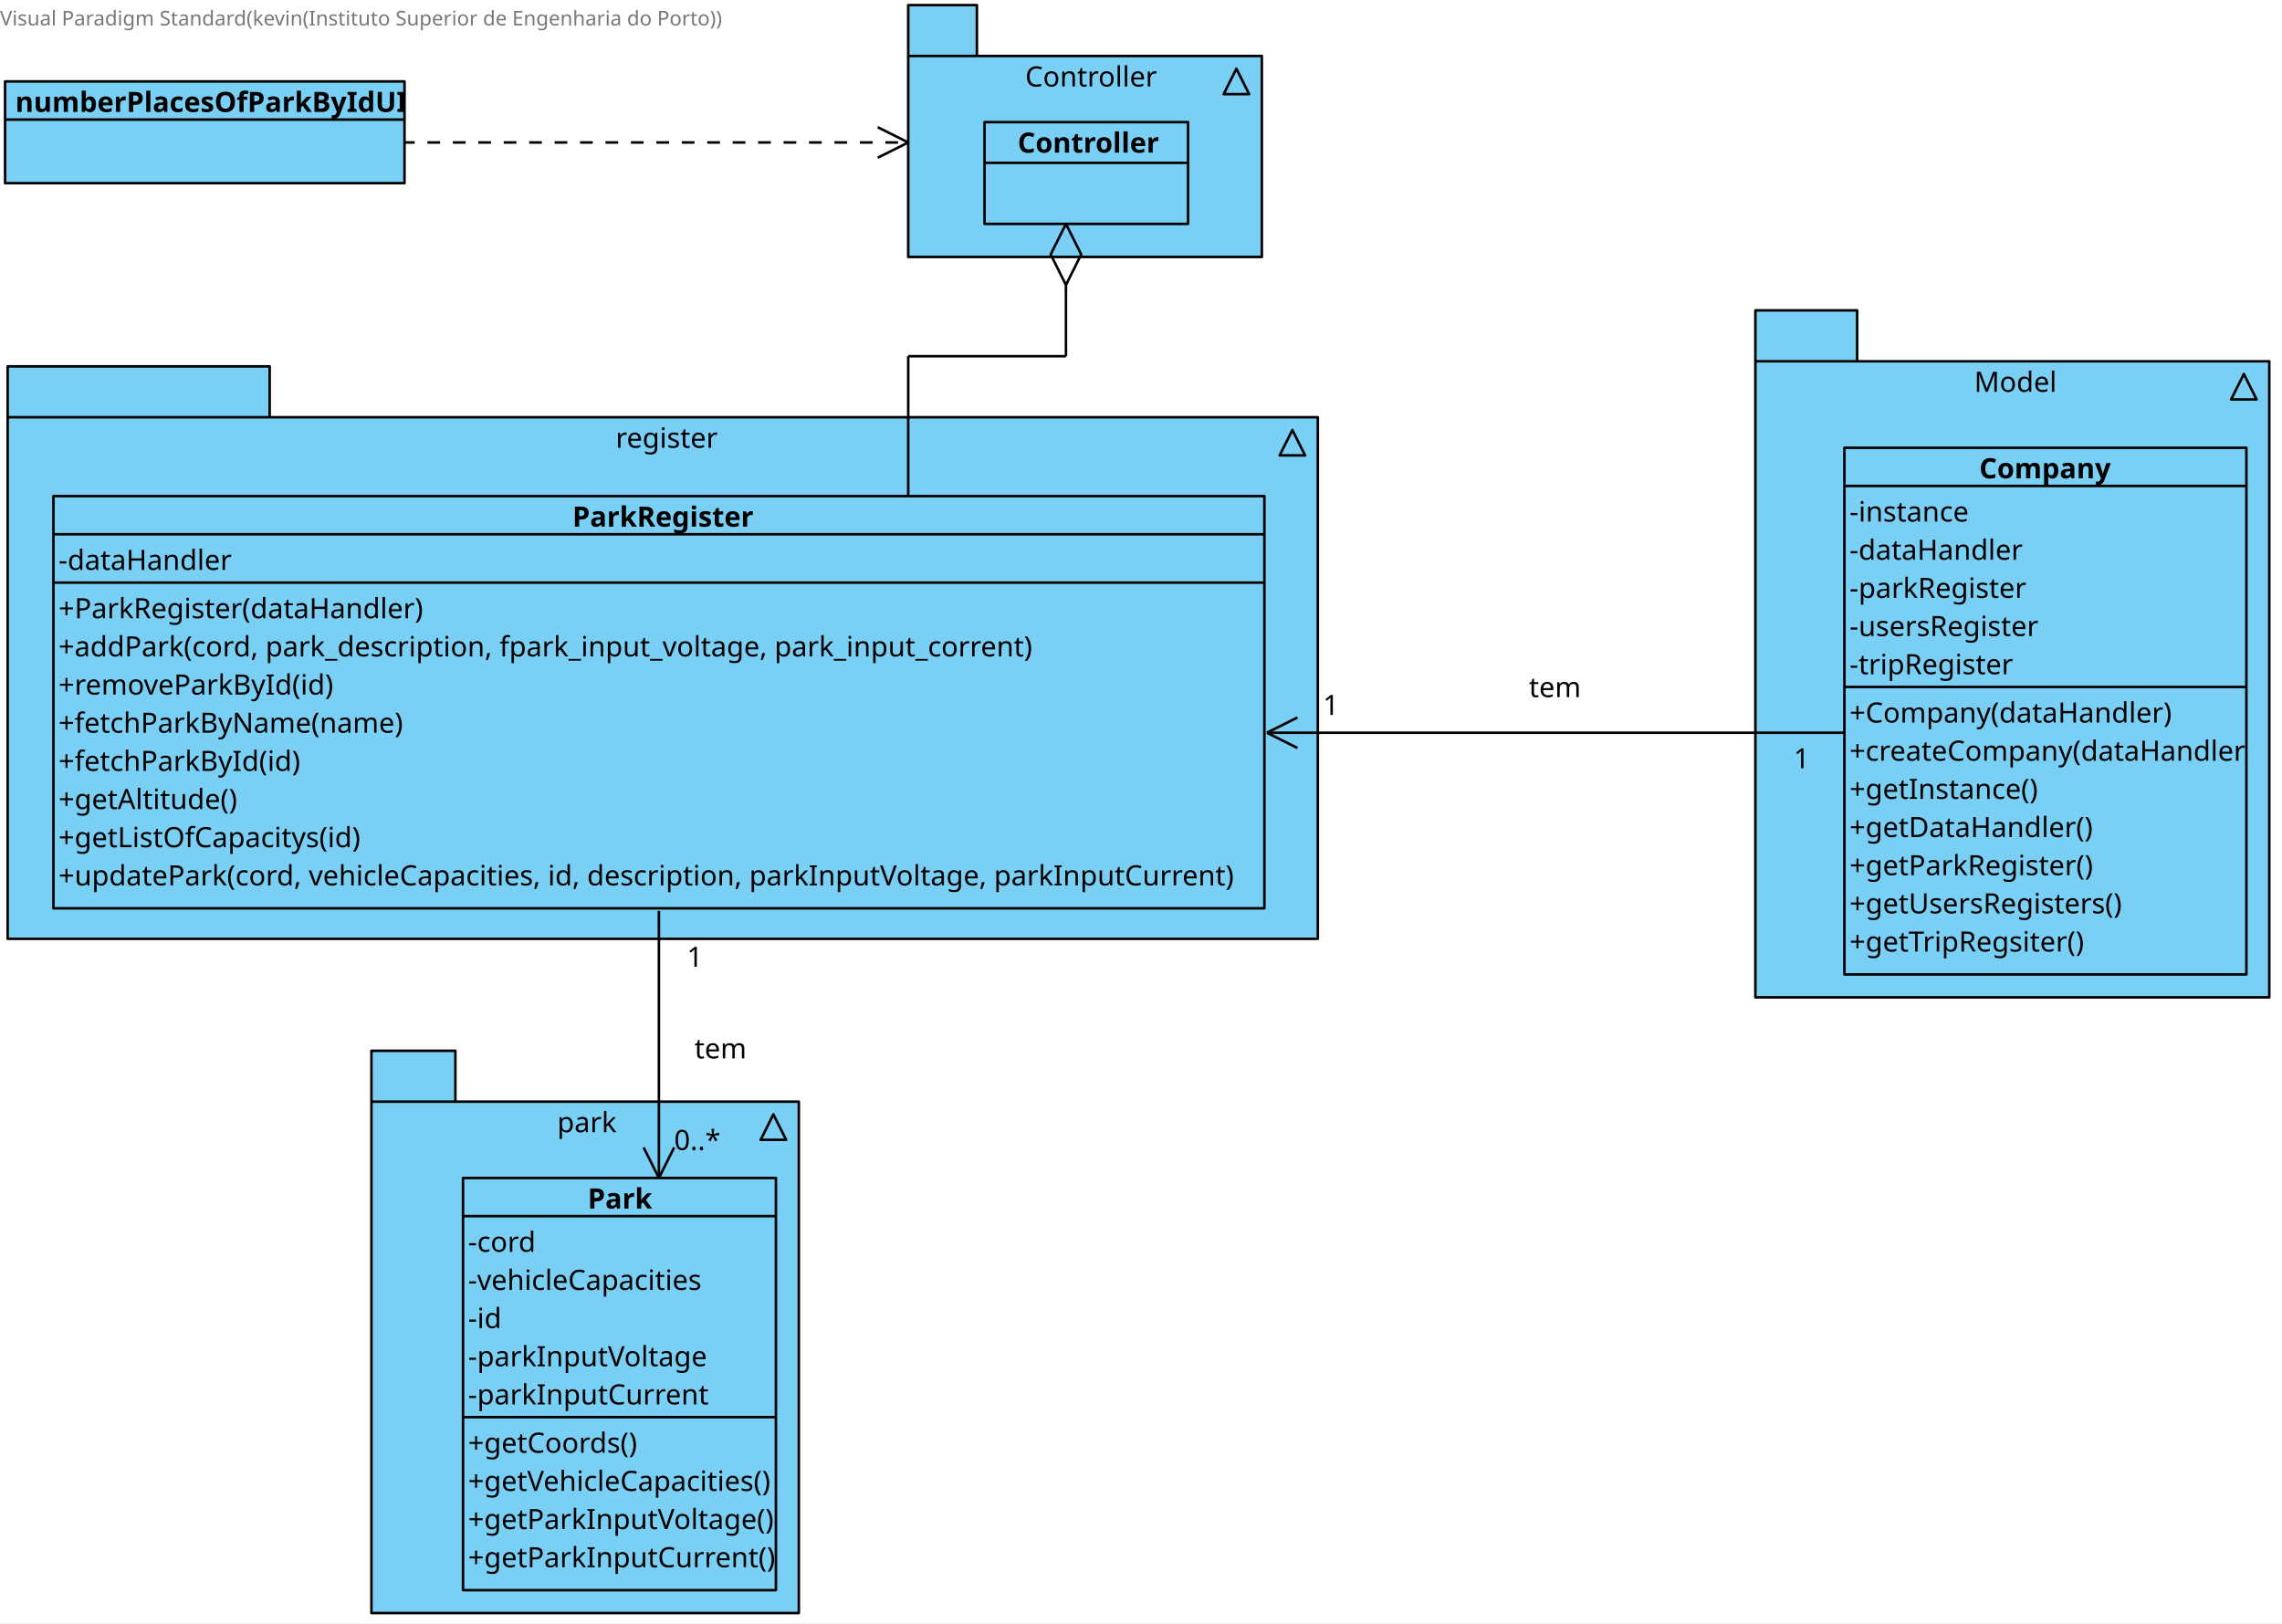
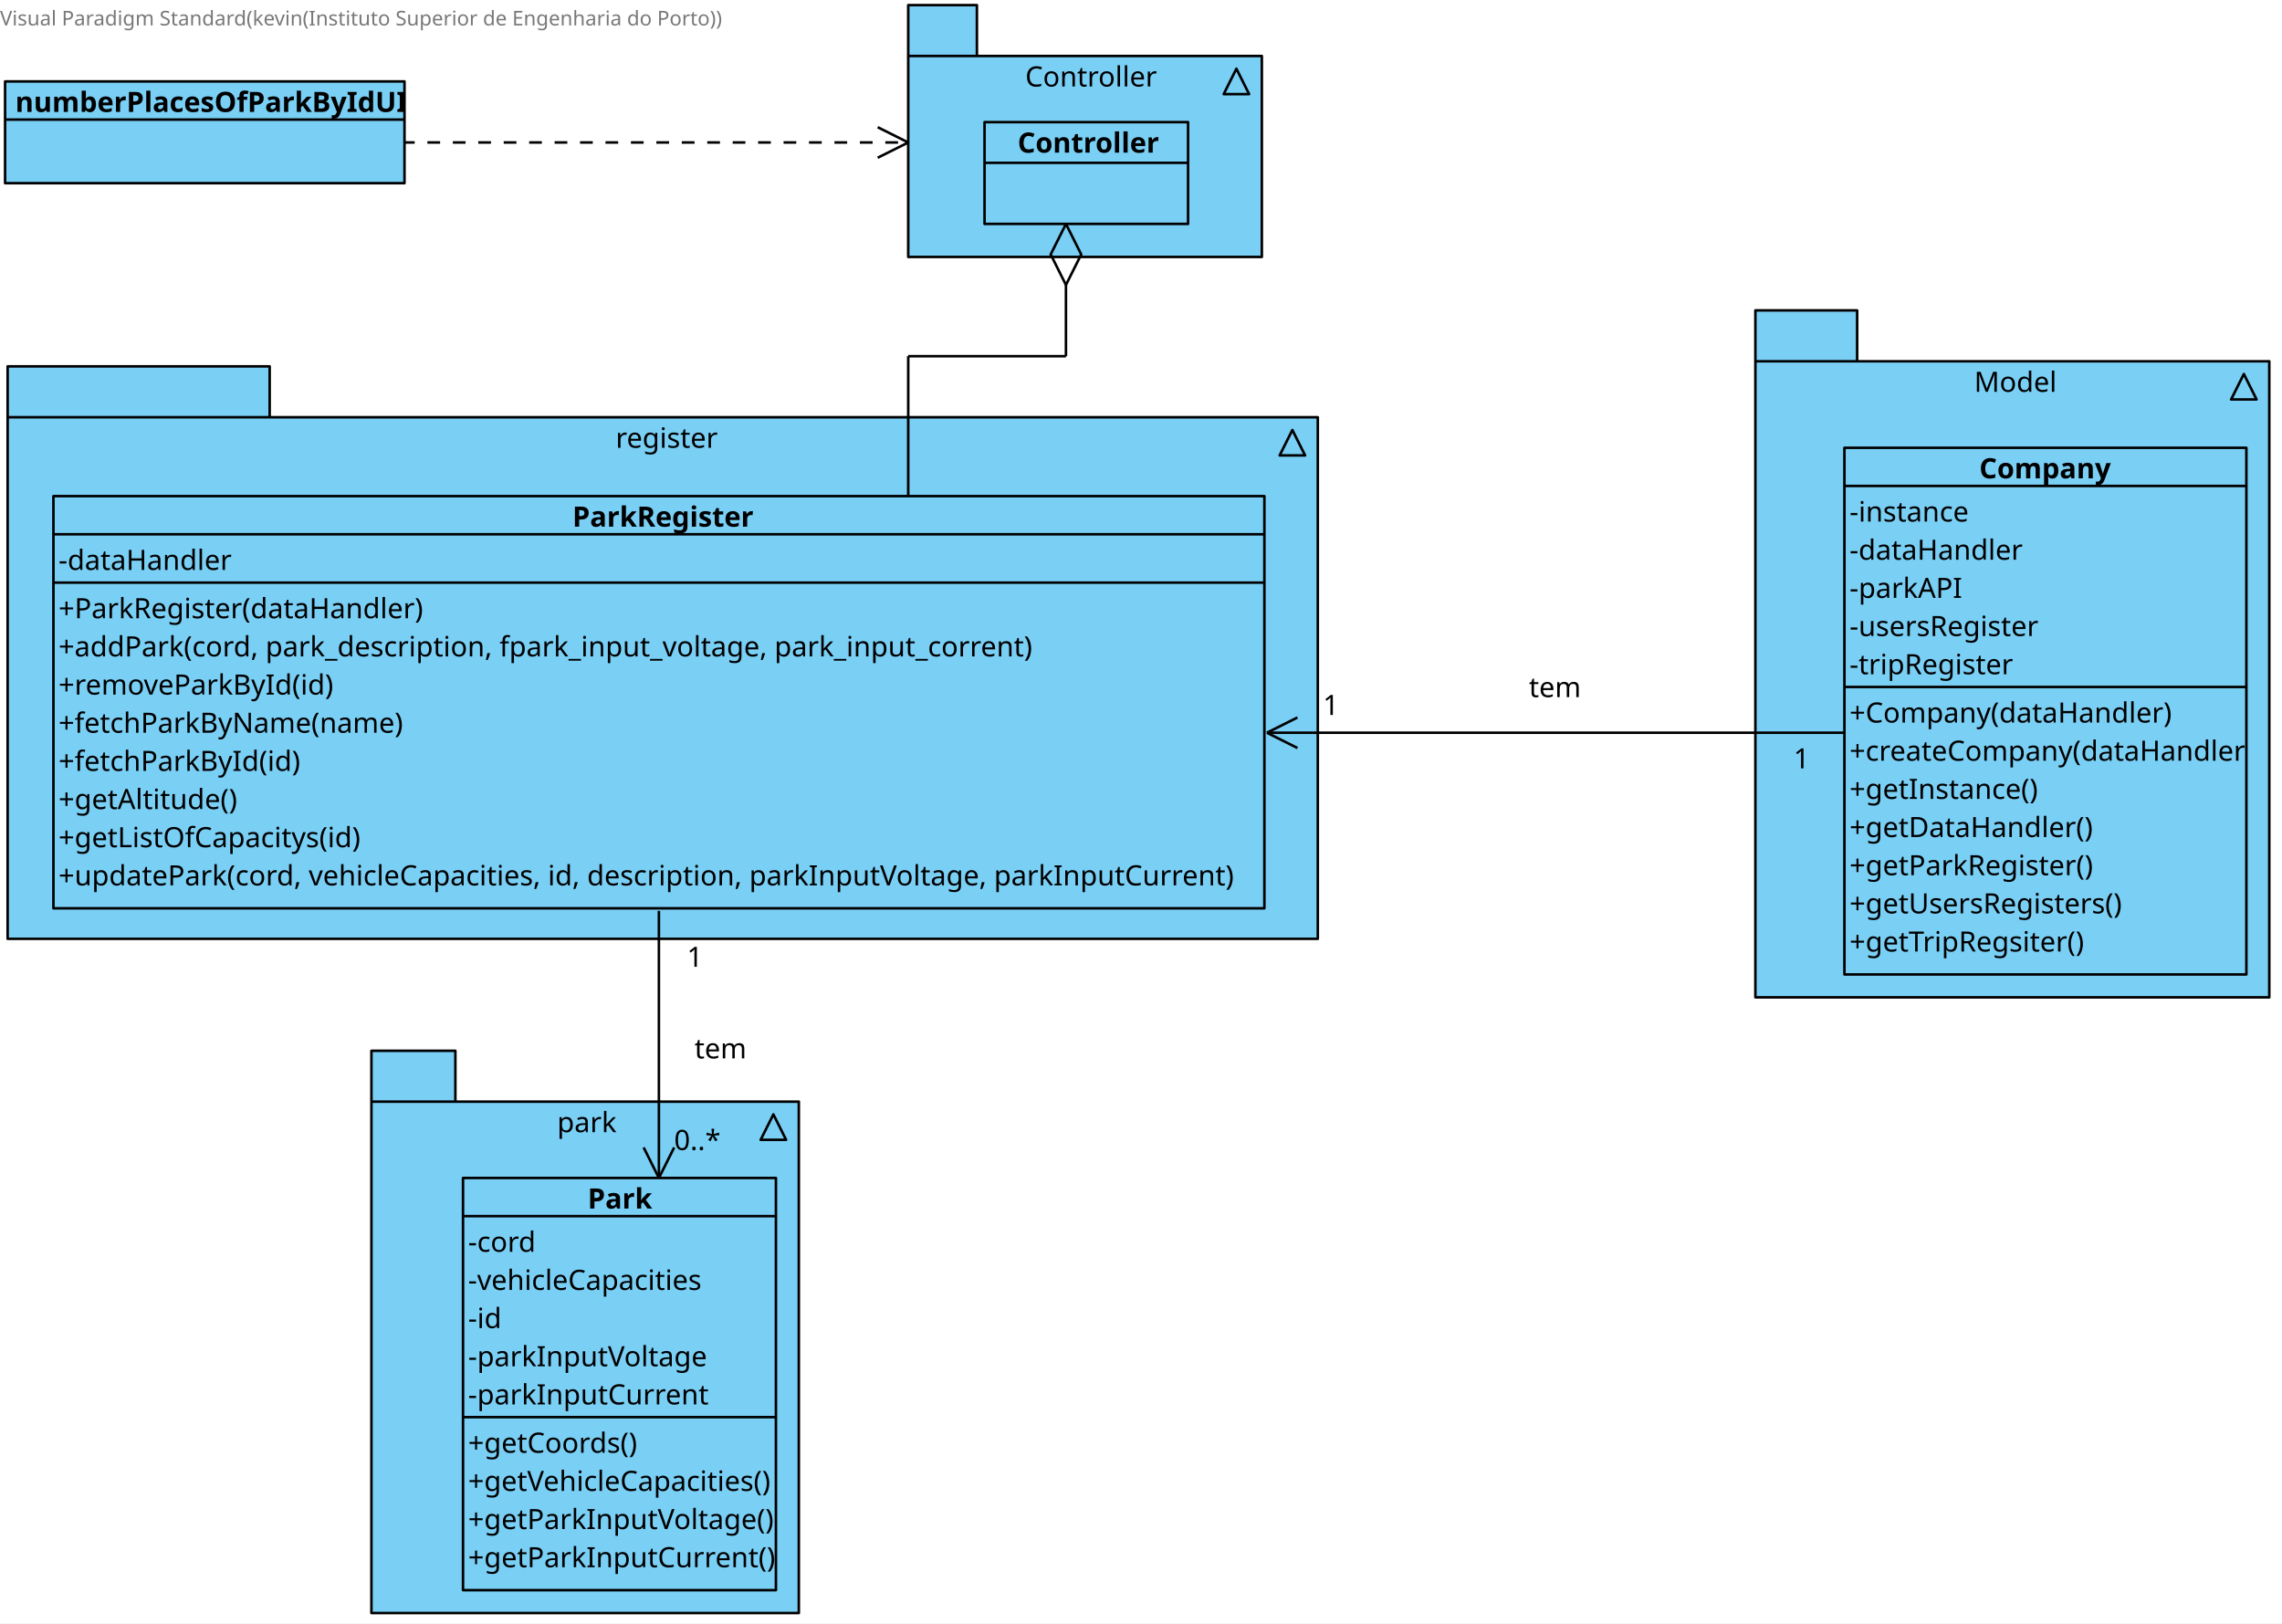
<svg xmlns="http://www.w3.org/2000/svg" fill-opacity="0" color-rendering="auto" color-interpolation="auto" text-rendering="auto" stroke="rgb(0,0,0)" stroke-linecap="square" width="897" stroke-miterlimit="10" shape-rendering="auto" stroke-opacity="0" fill="rgb(0,0,0)" stroke-dasharray="none" font-weight="normal" stroke-width="1" height="638" font-family="'Dialog'" font-style="normal" stroke-linejoin="miter" font-size="12px" stroke-dashoffset="0" image-rendering="auto">
  <defs id="genericDefs" />
  <g>
    <defs id="defs1">
      <clipPath clipPathUnits="userSpaceOnUse" id="clipPath1">
        <path d="M-7 -7 L527 -7 L527 237 L-7 237 L-7 -7 Z" />
      </clipPath>
      <clipPath clipPathUnits="userSpaceOnUse" id="clipPath2">
        <path d="M0 0 L0 206 L516 206 L516 0 Z" />
      </clipPath>
      <clipPath clipPathUnits="userSpaceOnUse" id="clipPath3">
        <path d="M-7 -7 L487 -7 L487 173 L-7 173 L-7 -7 Z" />
      </clipPath>
      <clipPath clipPathUnits="userSpaceOnUse" id="clipPath4">
        <path d="M0 0 L0 147 L476 147 L476 0 Z" />
      </clipPath>
      <clipPath clipPathUnits="userSpaceOnUse" id="clipPath5">
        <path d="M0 0 L0 15 L476 15 L476 0 Z" />
      </clipPath>
      <clipPath clipPathUnits="userSpaceOnUse" id="clipPath6">
        <path d="M-7 -7 L214 -7 L214 282 L-7 282 L-7 -7 Z" />
      </clipPath>
      <clipPath clipPathUnits="userSpaceOnUse" id="clipPath7">
        <path d="M0 0 L0 251 L203 251 L203 0 Z" />
      </clipPath>
      <clipPath clipPathUnits="userSpaceOnUse" id="clipPath8">
        <path d="M-7 -7 L169 -7 L169 218 L-7 218 L-7 -7 Z" />
      </clipPath>
      <clipPath clipPathUnits="userSpaceOnUse" id="clipPath9">
        <path d="M0 0 L0 192 L158 192 L158 0 Z" />
      </clipPath>
      <clipPath clipPathUnits="userSpaceOnUse" id="clipPath10">
        <path d="M0 0 L0 15 L158 15 L158 0 Z" />
      </clipPath>
      <clipPath clipPathUnits="userSpaceOnUse" id="clipPath11">
        <path d="M-7 -7 L180 -7 L180 233 L-7 233 L-7 -7 Z" />
      </clipPath>
      <clipPath clipPathUnits="userSpaceOnUse" id="clipPath12">
        <path d="M0 0 L0 203 L169 203 L169 0 Z" />
      </clipPath>
      <clipPath clipPathUnits="userSpaceOnUse" id="clipPath13">
        <path d="M-7 -7 L134 -7 L134 173 L-7 173 L-7 -7 Z" />
      </clipPath>
      <clipPath clipPathUnits="userSpaceOnUse" id="clipPath14">
        <path d="M0 0 L0 147 L123 147 L123 0 Z" />
      </clipPath>
      <clipPath clipPathUnits="userSpaceOnUse" id="clipPath15">
        <path d="M0 0 L0 15 L123 15 L123 0 Z" />
      </clipPath>
      <clipPath clipPathUnits="userSpaceOnUse" id="clipPath16">
        <path d="M-7 -7 L168 -7 L168 51 L-7 51 L-7 -7 Z" />
      </clipPath>
      <clipPath clipPathUnits="userSpaceOnUse" id="clipPath17">
        <path d="M0 0 L0 25 L157 25 L157 0 Z" />
      </clipPath>
      <clipPath clipPathUnits="userSpaceOnUse" id="clipPath18">
        <path d="M0 0 L0 15 L157 15 L157 0 Z" />
      </clipPath>
      <clipPath clipPathUnits="userSpaceOnUse" id="clipPath19">
        <path d="M-7 -7 L151 -7 L151 111 L-7 111 L-7 -7 Z" />
      </clipPath>
      <clipPath clipPathUnits="userSpaceOnUse" id="clipPath20">
        <path d="M0 0 L0 80 L140 80 L140 0 Z" />
      </clipPath>
      <clipPath clipPathUnits="userSpaceOnUse" id="clipPath21">
        <path d="M-7 -7 L91 -7 L91 51 L-7 51 L-7 -7 Z" />
      </clipPath>
      <clipPath clipPathUnits="userSpaceOnUse" id="clipPath22">
        <path d="M0 0 L0 24 L80 24 L80 0 Z" />
      </clipPath>
      <clipPath clipPathUnits="userSpaceOnUse" id="clipPath23">
        <path d="M0 0 L0 16 L80 16 L80 0 Z" />
      </clipPath>
      <clipPath clipPathUnits="userSpaceOnUse" id="clipPath24">
        <path d="M-7 -7 L39 -7 L39 27 L-7 27 L-7 -7 Z" />
      </clipPath>
      <clipPath clipPathUnits="userSpaceOnUse" id="clipPath25">
        <path d="M0 0 L0 16 L28 16 L28 0 Z" />
      </clipPath>
      <clipPath clipPathUnits="userSpaceOnUse" id="clipPath26">
        <path d="M-7 -7 L47 -7 L47 27 L-7 27 L-7 -7 Z" />
      </clipPath>
      <clipPath clipPathUnits="userSpaceOnUse" id="clipPath27">
        <path d="M0 0 L0 16 L36 16 L36 0 Z" />
      </clipPath>
      <clipPath clipPathUnits="userSpaceOnUse" id="clipPath28">
        <path d="M0 0 L402 0 L402 204 L0 204 L0 0 Z" />
      </clipPath>
      <clipPath clipPathUnits="userSpaceOnUse" id="clipPath29">
        <path d="M0 0 L0 204 L402 204 L402 0 Z" />
      </clipPath>
      <clipPath clipPathUnits="userSpaceOnUse" id="clipPath30">
        <path d="M0 0 L356 0 L356 129 L0 129 L0 0 Z" />
      </clipPath>
      <clipPath clipPathUnits="userSpaceOnUse" id="clipPath31">
        <path d="M196 37 L196 53 L156 53 L156 37 ZM0 0 L0 129 L356 129 L356 0 Z" />
      </clipPath>
      <clipPath clipPathUnits="userSpaceOnUse" id="clipPath32">
        <path d="M0 0 L129 0 L129 234 L0 234 L0 0 Z" />
      </clipPath>
      <clipPath clipPathUnits="userSpaceOnUse" id="clipPath33">
        <path d="M107 109 L107 125 L67 125 L67 109 ZM0 0 L0 234 L129 234 L129 0 Z" />
      </clipPath>
      <clipPath clipPathUnits="userSpaceOnUse" id="clipPath34">
        <path d="M0 0 L192 0 L192 236 L0 236 L0 0 Z" />
      </clipPath>
      <clipPath clipPathUnits="userSpaceOnUse" id="clipPath35">
        <path d="M0 0 L0 236 L192 236 L192 0 Z" />
      </clipPath>
      <clipPath clipPathUnits="userSpaceOnUse" id="clipPath36">
        <path d="M-40 -16 L80 -16 L80 32 L-40 32 L-40 -16 Z" />
      </clipPath>
    </defs>
    <g fill="white" text-rendering="geometricPrecision" fill-opacity="1" stroke-opacity="1" stroke="white">
      <rect x="0" width="897" height="638" y="0" stroke="none" />
    </g>
    <g font-size="11px" transform="translate(3,144)" fill-opacity="1" fill="rgb(122,207,245)" text-rendering="geometricPrecision" image-rendering="optimizeQuality" font-family="sans-serif" stroke="rgb(122,207,245)" stroke-opacity="1">
      <rect x="0" width="103" height="20" y="0" clip-path="url(#clipPath1)" stroke="none" />
      <rect x="0" width="515" height="205" y="20" clip-path="url(#clipPath1)" stroke="none" />
    </g>
    <g stroke-linecap="butt" font-size="11px" transform="translate(3,144)" fill-opacity="1" fill="black" text-rendering="geometricPrecision" image-rendering="optimizeQuality" font-family="sans-serif" stroke-linejoin="round" stroke="black" stroke-opacity="1" stroke-miterlimit="0">
      <path fill="none" d="M0 20 L515 20 L515 225 L0 225 L0 0 L103 0 L103 20" clip-path="url(#clipPath1)" />
      <path fill="none" d="M505 25 L500 35 L510 35 Z" clip-path="url(#clipPath1)" />
    </g>
    <g font-size="11px" transform="translate(3,164)" fill-opacity="1" fill="black" text-rendering="geometricPrecision" image-rendering="optimizeQuality" font-family="sans-serif" stroke="black" stroke-opacity="1">
      <text x="239" xml:space="preserve" y="12" clip-path="url(#clipPath2)" stroke="none">register</text>
    </g>
    <g font-size="11px" transform="translate(21,195)" fill-opacity="1" fill="rgb(122,207,245)" text-rendering="geometricPrecision" image-rendering="optimizeQuality" font-family="sans-serif" stroke="rgb(122,207,245)" font-weight="bold" stroke-opacity="1">
      <rect x="0" width="476" height="162" y="0" clip-path="url(#clipPath3)" stroke="none" />
    </g>
    <g fill-opacity="1" text-rendering="geometricPrecision" stroke="black" stroke-linecap="butt" transform="translate(21,195)" stroke-miterlimit="0" stroke-opacity="1" fill="black" font-weight="bold" font-family="sans-serif" stroke-linejoin="round" font-size="11px" image-rendering="optimizeQuality">
      <rect fill="none" x="0" width="476" height="162" y="0" clip-path="url(#clipPath3)" />
      <line y2="15" fill="none" x1="0" clip-path="url(#clipPath3)" x2="476" y1="15" />
    </g>
    <g font-size="11px" transform="matrix(1,0,0,1,21,210)" fill-opacity="1" fill="black" text-rendering="geometricPrecision" image-rendering="optimizeQuality" font-family="sans-serif" stroke="black" stroke-opacity="1">
      <text x="2" xml:space="preserve" y="14" clip-path="url(#clipPath4)" stroke="none">-dataHandler</text>
    </g>
    <g stroke-linecap="butt" font-size="11px" transform="matrix(1,0,0,1,21,210)" fill-opacity="1" fill="black" text-rendering="geometricPrecision" image-rendering="optimizeQuality" font-family="sans-serif" stroke-linejoin="bevel" stroke="black" stroke-opacity="1" stroke-miterlimit="0">
      <line y2="19" fill="none" x1="0" clip-path="url(#clipPath4)" x2="476" y1="19" />
    </g>
    <g font-size="11px" transform="matrix(1,0,0,1,21,210)" fill-opacity="1" fill="black" text-rendering="geometricPrecision" image-rendering="optimizeQuality" font-family="sans-serif" stroke="black" stroke-opacity="1">
      <text x="2" xml:space="preserve" y="33" clip-path="url(#clipPath4)" stroke="none">+ParkRegister(dataHandler)</text>
    </g>
    <g font-size="11px" transform="matrix(1,0,0,1,21,210)" fill-opacity="1" fill="black" text-rendering="geometricPrecision" image-rendering="optimizeQuality" font-family="sans-serif" stroke="black" stroke-opacity="1">
      <text x="2" xml:space="preserve" y="48" clip-path="url(#clipPath4)" stroke="none">+addPark(cord, park_description, fpark_input_voltage, park_input_corrent)</text>
    </g>
    <g font-size="11px" transform="matrix(1,0,0,1,21,210)" fill-opacity="1" fill="black" text-rendering="geometricPrecision" image-rendering="optimizeQuality" font-family="sans-serif" stroke="black" stroke-opacity="1">
      <text x="2" xml:space="preserve" y="63" clip-path="url(#clipPath4)" stroke="none">+removeParkById(id)</text>
    </g>
    <g font-size="11px" transform="matrix(1,0,0,1,21,210)" fill-opacity="1" fill="black" text-rendering="geometricPrecision" image-rendering="optimizeQuality" font-family="sans-serif" stroke="black" stroke-opacity="1">
      <text x="2" xml:space="preserve" y="78" clip-path="url(#clipPath4)" stroke="none">+fetchParkByName(name)</text>
    </g>
    <g font-size="11px" transform="matrix(1,0,0,1,21,210)" fill-opacity="1" fill="black" text-rendering="geometricPrecision" image-rendering="optimizeQuality" font-family="sans-serif" stroke="black" stroke-opacity="1">
      <text x="2" xml:space="preserve" y="93" clip-path="url(#clipPath4)" stroke="none">+fetchParkById(id)</text>
    </g>
    <g font-size="11px" transform="matrix(1,0,0,1,21,210)" fill-opacity="1" fill="black" text-rendering="geometricPrecision" image-rendering="optimizeQuality" font-family="sans-serif" stroke="black" stroke-opacity="1">
      <text x="2" xml:space="preserve" y="108" clip-path="url(#clipPath4)" stroke="none">+getAltitude()</text>
    </g>
    <g font-size="11px" transform="matrix(1,0,0,1,21,210)" fill-opacity="1" fill="black" text-rendering="geometricPrecision" image-rendering="optimizeQuality" font-family="sans-serif" stroke="black" stroke-opacity="1">
      <text x="2" xml:space="preserve" y="123" clip-path="url(#clipPath4)" stroke="none">+getListOfCapacitys(id)</text>
    </g>
    <g font-size="11px" transform="matrix(1,0,0,1,21,210)" fill-opacity="1" fill="black" text-rendering="geometricPrecision" image-rendering="optimizeQuality" font-family="sans-serif" stroke="black" stroke-opacity="1">
      <text x="2" xml:space="preserve" y="138" clip-path="url(#clipPath4)" stroke="none">+updatePark(cord, vehicleCapacities, id, description, parkInputVoltage, parkInputCurrent)</text>
    </g>
    <g font-size="11px" transform="translate(21,195)" fill-opacity="1" fill="black" text-rendering="geometricPrecision" image-rendering="optimizeQuality" font-family="sans-serif" stroke="black" font-weight="bold" stroke-opacity="1">
      <text x="204" xml:space="preserve" y="12" clip-path="url(#clipPath5)" stroke="none">ParkRegister</text>
    </g>
    <g font-size="11px" transform="translate(690,122)" fill-opacity="1" fill="rgb(122,207,245)" text-rendering="geometricPrecision" image-rendering="optimizeQuality" font-family="sans-serif" stroke="rgb(122,207,245)" stroke-opacity="1">
      <rect x="0" width="40" height="20" y="0" clip-path="url(#clipPath6)" stroke="none" />
      <rect x="0" width="202" height="250" y="20" clip-path="url(#clipPath6)" stroke="none" />
    </g>
    <g stroke-linecap="butt" font-size="11px" transform="translate(690,122)" fill-opacity="1" fill="black" text-rendering="geometricPrecision" image-rendering="optimizeQuality" font-family="sans-serif" stroke-linejoin="round" stroke="black" stroke-opacity="1" stroke-miterlimit="0">
      <path fill="none" d="M0 20 L202 20 L202 270 L0 270 L0 0 L40 0 L40 20" clip-path="url(#clipPath6)" />
      <path fill="none" d="M192 25 L187 35 L197 35 Z" clip-path="url(#clipPath6)" />
    </g>
    <g font-size="11px" transform="translate(690,142)" fill-opacity="1" fill="black" text-rendering="geometricPrecision" image-rendering="optimizeQuality" font-family="sans-serif" stroke="black" stroke-opacity="1">
      <text x="86" xml:space="preserve" y="12" clip-path="url(#clipPath7)" stroke="none">Model</text>
    </g>
    <g font-size="11px" transform="translate(725,176)" fill-opacity="1" fill="rgb(122,207,245)" text-rendering="geometricPrecision" image-rendering="optimizeQuality" font-family="sans-serif" stroke="rgb(122,207,245)" font-weight="bold" stroke-opacity="1">
      <rect x="0" width="158" height="207" y="0" clip-path="url(#clipPath8)" stroke="none" />
    </g>
    <g fill-opacity="1" text-rendering="geometricPrecision" stroke="black" stroke-linecap="butt" transform="translate(725,176)" stroke-miterlimit="0" stroke-opacity="1" fill="black" font-weight="bold" font-family="sans-serif" stroke-linejoin="round" font-size="11px" image-rendering="optimizeQuality">
      <rect fill="none" x="0" width="158" height="207" y="0" clip-path="url(#clipPath8)" />
      <line y2="15" fill="none" x1="0" clip-path="url(#clipPath8)" x2="158" y1="15" />
    </g>
    <g font-size="11px" transform="matrix(1,0,0,1,725,191)" fill-opacity="1" fill="black" text-rendering="geometricPrecision" image-rendering="optimizeQuality" font-family="sans-serif" stroke="black" stroke-opacity="1">
      <text x="2" xml:space="preserve" y="14" clip-path="url(#clipPath9)" stroke="none">-instance</text>
    </g>
    <g font-size="11px" transform="matrix(1,0,0,1,725,191)" fill-opacity="1" fill="black" text-rendering="geometricPrecision" image-rendering="optimizeQuality" font-family="sans-serif" stroke="black" stroke-opacity="1">
      <text x="2" xml:space="preserve" y="29" clip-path="url(#clipPath9)" stroke="none">-dataHandler</text>
    </g>
    <g font-size="11px" transform="matrix(1,0,0,1,725,191)" fill-opacity="1" fill="black" text-rendering="geometricPrecision" image-rendering="optimizeQuality" font-family="sans-serif" stroke="black" stroke-opacity="1">
-       <text x="2" xml:space="preserve" y="44" clip-path="url(#clipPath9)" stroke="none">-parkRegister</text>
+       <text x="2" xml:space="preserve" y="44" clip-path="url(#clipPath9)" stroke="none">-parkAPI</text>
    </g>
    <g font-size="11px" transform="matrix(1,0,0,1,725,191)" fill-opacity="1" fill="black" text-rendering="geometricPrecision" image-rendering="optimizeQuality" font-family="sans-serif" stroke="black" stroke-opacity="1">
      <text x="2" xml:space="preserve" y="59" clip-path="url(#clipPath9)" stroke="none">-usersRegister</text>
    </g>
    <g font-size="11px" transform="matrix(1,0,0,1,725,191)" fill-opacity="1" fill="black" text-rendering="geometricPrecision" image-rendering="optimizeQuality" font-family="sans-serif" stroke="black" stroke-opacity="1">
      <text x="2" xml:space="preserve" y="74" clip-path="url(#clipPath9)" stroke="none">-tripRegister</text>
      <line stroke-linecap="butt" clip-path="url(#clipPath9)" fill="none" x1="0" x2="158" y1="79" y2="79" stroke-linejoin="bevel" stroke-miterlimit="0" />
    </g>
    <g font-size="11px" transform="matrix(1,0,0,1,725,191)" fill-opacity="1" fill="black" text-rendering="geometricPrecision" image-rendering="optimizeQuality" font-family="sans-serif" stroke="black" stroke-opacity="1">
      <text x="2" xml:space="preserve" y="93" clip-path="url(#clipPath9)" stroke="none">+Company(dataHandler)</text>
    </g>
    <g font-size="11px" transform="matrix(1,0,0,1,725,191)" fill-opacity="1" fill="black" text-rendering="geometricPrecision" image-rendering="optimizeQuality" font-family="sans-serif" stroke="black" stroke-opacity="1">
      <text x="2" xml:space="preserve" y="108" clip-path="url(#clipPath9)" stroke="none">+createCompany(dataHandler)</text>
    </g>
    <g font-size="11px" transform="matrix(1,0,0,1,725,191)" fill-opacity="1" fill="black" text-rendering="geometricPrecision" image-rendering="optimizeQuality" font-family="sans-serif" stroke="black" stroke-opacity="1">
      <text x="2" xml:space="preserve" y="123" clip-path="url(#clipPath9)" stroke="none">+getInstance()</text>
    </g>
    <g font-size="11px" transform="matrix(1,0,0,1,725,191)" fill-opacity="1" fill="black" text-rendering="geometricPrecision" image-rendering="optimizeQuality" font-family="sans-serif" stroke="black" stroke-opacity="1">
      <text x="2" xml:space="preserve" y="138" clip-path="url(#clipPath9)" stroke="none">+getDataHandler()</text>
    </g>
    <g font-size="11px" transform="matrix(1,0,0,1,725,191)" fill-opacity="1" fill="black" text-rendering="geometricPrecision" image-rendering="optimizeQuality" font-family="sans-serif" stroke="black" stroke-opacity="1">
      <text x="2" xml:space="preserve" y="153" clip-path="url(#clipPath9)" stroke="none">+getParkRegister()</text>
    </g>
    <g font-size="11px" transform="matrix(1,0,0,1,725,191)" fill-opacity="1" fill="black" text-rendering="geometricPrecision" image-rendering="optimizeQuality" font-family="sans-serif" stroke="black" stroke-opacity="1">
      <text x="2" xml:space="preserve" y="168" clip-path="url(#clipPath9)" stroke="none">+getUsersRegisters()</text>
    </g>
    <g font-size="11px" transform="matrix(1,0,0,1,725,191)" fill-opacity="1" fill="black" text-rendering="geometricPrecision" image-rendering="optimizeQuality" font-family="sans-serif" stroke="black" stroke-opacity="1">
      <text x="2" xml:space="preserve" y="183" clip-path="url(#clipPath9)" stroke="none">+getTripRegsiter()</text>
    </g>
    <g font-size="11px" transform="translate(725,176)" fill-opacity="1" fill="black" text-rendering="geometricPrecision" image-rendering="optimizeQuality" font-family="sans-serif" stroke="black" font-weight="bold" stroke-opacity="1">
      <text x="53" xml:space="preserve" y="12" clip-path="url(#clipPath10)" stroke="none">Company</text>
    </g>
    <g font-size="11px" transform="translate(146,413)" fill-opacity="1" fill="rgb(122,207,245)" text-rendering="geometricPrecision" image-rendering="optimizeQuality" font-family="sans-serif" stroke="rgb(122,207,245)" stroke-opacity="1">
      <rect x="0" width="33" height="20" y="0" clip-path="url(#clipPath11)" stroke="none" />
      <rect x="0" width="168" height="201" y="20" clip-path="url(#clipPath11)" stroke="none" />
    </g>
    <g stroke-linecap="butt" font-size="11px" transform="translate(146,413)" fill-opacity="1" fill="black" text-rendering="geometricPrecision" image-rendering="optimizeQuality" font-family="sans-serif" stroke-linejoin="round" stroke="black" stroke-opacity="1" stroke-miterlimit="0">
      <path fill="none" d="M0 20 L168 20 L168 221 L0 221 L0 0 L33 0 L33 20" clip-path="url(#clipPath11)" />
      <path fill="none" d="M158 25 L153 35 L163 35 Z" clip-path="url(#clipPath11)" />
    </g>
    <g font-size="11px" transform="translate(146,433)" fill-opacity="1" fill="black" text-rendering="geometricPrecision" image-rendering="optimizeQuality" font-family="sans-serif" stroke="black" stroke-opacity="1">
      <text x="73" xml:space="preserve" y="12" clip-path="url(#clipPath12)" stroke="none">park</text>
    </g>
    <g font-size="11px" transform="translate(182,463)" fill-opacity="1" fill="rgb(122,207,245)" text-rendering="geometricPrecision" image-rendering="optimizeQuality" font-family="sans-serif" stroke="rgb(122,207,245)" font-weight="bold" stroke-opacity="1">
      <rect x="0" width="123" height="162" y="0" clip-path="url(#clipPath13)" stroke="none" />
    </g>
    <g fill-opacity="1" text-rendering="geometricPrecision" stroke="black" stroke-linecap="butt" transform="translate(182,463)" stroke-miterlimit="0" stroke-opacity="1" fill="black" font-weight="bold" font-family="sans-serif" stroke-linejoin="round" font-size="11px" image-rendering="optimizeQuality">
      <rect fill="none" x="0" width="123" height="162" y="0" clip-path="url(#clipPath13)" />
      <line y2="15" fill="none" x1="0" clip-path="url(#clipPath13)" x2="123" y1="15" />
    </g>
    <g font-size="11px" transform="matrix(1,0,0,1,182,478)" fill-opacity="1" fill="black" text-rendering="geometricPrecision" image-rendering="optimizeQuality" font-family="sans-serif" stroke="black" stroke-opacity="1">
      <text x="2" xml:space="preserve" y="14" clip-path="url(#clipPath14)" stroke="none">-cord</text>
    </g>
    <g font-size="11px" transform="matrix(1,0,0,1,182,478)" fill-opacity="1" fill="black" text-rendering="geometricPrecision" image-rendering="optimizeQuality" font-family="sans-serif" stroke="black" stroke-opacity="1">
      <text x="2" xml:space="preserve" y="29" clip-path="url(#clipPath14)" stroke="none">-vehicleCapacities</text>
    </g>
    <g font-size="11px" transform="matrix(1,0,0,1,182,478)" fill-opacity="1" fill="black" text-rendering="geometricPrecision" image-rendering="optimizeQuality" font-family="sans-serif" stroke="black" stroke-opacity="1">
      <text x="2" xml:space="preserve" y="44" clip-path="url(#clipPath14)" stroke="none">-id</text>
    </g>
    <g font-size="11px" transform="matrix(1,0,0,1,182,478)" fill-opacity="1" fill="black" text-rendering="geometricPrecision" image-rendering="optimizeQuality" font-family="sans-serif" stroke="black" stroke-opacity="1">
      <text x="2" xml:space="preserve" y="59" clip-path="url(#clipPath14)" stroke="none">-parkInputVoltage</text>
    </g>
    <g font-size="11px" transform="matrix(1,0,0,1,182,478)" fill-opacity="1" fill="black" text-rendering="geometricPrecision" image-rendering="optimizeQuality" font-family="sans-serif" stroke="black" stroke-opacity="1">
      <text x="2" xml:space="preserve" y="74" clip-path="url(#clipPath14)" stroke="none">-parkInputCurrent</text>
      <line stroke-linecap="butt" clip-path="url(#clipPath14)" fill="none" x1="0" x2="123" y1="79" y2="79" stroke-linejoin="bevel" stroke-miterlimit="0" />
    </g>
    <g font-size="11px" transform="matrix(1,0,0,1,182,478)" fill-opacity="1" fill="black" text-rendering="geometricPrecision" image-rendering="optimizeQuality" font-family="sans-serif" stroke="black" stroke-opacity="1">
      <text x="2" xml:space="preserve" y="93" clip-path="url(#clipPath14)" stroke="none">+getCoords()</text>
    </g>
    <g font-size="11px" transform="matrix(1,0,0,1,182,478)" fill-opacity="1" fill="black" text-rendering="geometricPrecision" image-rendering="optimizeQuality" font-family="sans-serif" stroke="black" stroke-opacity="1">
      <text x="2" xml:space="preserve" y="108" clip-path="url(#clipPath14)" stroke="none">+getVehicleCapacities()</text>
    </g>
    <g font-size="11px" transform="matrix(1,0,0,1,182,478)" fill-opacity="1" fill="black" text-rendering="geometricPrecision" image-rendering="optimizeQuality" font-family="sans-serif" stroke="black" stroke-opacity="1">
      <text x="2" xml:space="preserve" y="123" clip-path="url(#clipPath14)" stroke="none">+getParkInputVoltage()</text>
    </g>
    <g font-size="11px" transform="matrix(1,0,0,1,182,478)" fill-opacity="1" fill="black" text-rendering="geometricPrecision" image-rendering="optimizeQuality" font-family="sans-serif" stroke="black" stroke-opacity="1">
      <text x="2" xml:space="preserve" y="138" clip-path="url(#clipPath14)" stroke="none">+getParkInputCurrent()</text>
    </g>
    <g font-size="11px" transform="translate(182,463)" fill-opacity="1" fill="black" text-rendering="geometricPrecision" image-rendering="optimizeQuality" font-family="sans-serif" stroke="black" font-weight="bold" stroke-opacity="1">
      <text x="49" xml:space="preserve" y="12" clip-path="url(#clipPath15)" stroke="none">Park</text>
    </g>
    <g font-size="11px" transform="translate(2,32)" fill-opacity="1" fill="rgb(122,207,245)" text-rendering="geometricPrecision" image-rendering="optimizeQuality" font-family="sans-serif" stroke="rgb(122,207,245)" font-weight="bold" stroke-opacity="1">
      <rect x="0" width="157" height="40" y="0" clip-path="url(#clipPath16)" stroke="none" />
    </g>
    <g fill-opacity="1" text-rendering="geometricPrecision" stroke="black" stroke-linecap="butt" transform="translate(2,32)" stroke-miterlimit="0" stroke-opacity="1" fill="black" font-weight="bold" font-family="sans-serif" stroke-linejoin="round" font-size="11px" image-rendering="optimizeQuality">
      <rect fill="none" x="0" width="157" height="40" y="0" clip-path="url(#clipPath16)" />
      <line y2="15" fill="none" x1="0" clip-path="url(#clipPath16)" x2="157" y1="15" />
    </g>
    <g font-size="11px" transform="translate(2,32)" fill-opacity="1" fill="black" text-rendering="geometricPrecision" image-rendering="optimizeQuality" font-family="sans-serif" stroke="black" font-weight="bold" stroke-opacity="1">
      <text x="4" xml:space="preserve" y="12" clip-path="url(#clipPath18)" stroke="none">numberPlacesOfParkByIdUI</text>
    </g>
    <g font-size="11px" transform="translate(357,2)" fill-opacity="1" fill="rgb(122,207,245)" text-rendering="geometricPrecision" image-rendering="optimizeQuality" font-family="sans-serif" stroke="rgb(122,207,245)" stroke-opacity="1">
      <rect x="0" width="27" height="20" y="0" clip-path="url(#clipPath19)" stroke="none" />
      <rect x="0" width="139" height="79" y="20" clip-path="url(#clipPath19)" stroke="none" />
    </g>
    <g stroke-linecap="butt" font-size="11px" transform="translate(357,2)" fill-opacity="1" fill="black" text-rendering="geometricPrecision" image-rendering="optimizeQuality" font-family="sans-serif" stroke-linejoin="round" stroke="black" stroke-opacity="1" stroke-miterlimit="0">
      <path fill="none" d="M0 20 L139 20 L139 99 L0 99 L0 0 L27 0 L27 20" clip-path="url(#clipPath19)" />
      <path fill="none" d="M129 25 L124 35 L134 35 Z" clip-path="url(#clipPath19)" />
    </g>
    <g font-size="11px" transform="translate(357,22)" fill-opacity="1" fill="black" text-rendering="geometricPrecision" image-rendering="optimizeQuality" font-family="sans-serif" stroke="black" stroke-opacity="1">
      <text x="46" xml:space="preserve" y="12" clip-path="url(#clipPath20)" stroke="none">Controller</text>
    </g>
    <g font-size="11px" transform="translate(387,48)" fill-opacity="1" fill="rgb(122,207,245)" text-rendering="geometricPrecision" image-rendering="optimizeQuality" font-family="sans-serif" stroke="rgb(122,207,245)" font-weight="bold" stroke-opacity="1">
      <rect x="0" width="80" height="40" y="0" clip-path="url(#clipPath21)" stroke="none" />
    </g>
    <g fill-opacity="1" text-rendering="geometricPrecision" stroke="black" stroke-linecap="butt" transform="translate(387,48)" stroke-miterlimit="0" stroke-opacity="1" fill="black" font-weight="bold" font-family="sans-serif" stroke-linejoin="round" font-size="11px" image-rendering="optimizeQuality">
      <rect fill="none" x="0" width="80" height="40" y="0" clip-path="url(#clipPath21)" />
      <line y2="16" fill="none" x1="0" clip-path="url(#clipPath21)" x2="80" y1="16" />
    </g>
    <g font-size="11px" transform="translate(387,48)" fill-opacity="1" fill="black" text-rendering="geometricPrecision" image-rendering="optimizeQuality" font-family="sans-serif" stroke="black" font-weight="bold" stroke-opacity="1">
      <text x="13" xml:space="preserve" y="12" clip-path="url(#clipPath23)" stroke="none">Controller</text>
    </g>
    <g font-size="11px" transform="translate(260,368)" fill-opacity="1" fill="black" text-rendering="geometricPrecision" image-rendering="optimizeQuality" font-family="sans-serif" stroke="black" stroke-opacity="1">
      <text x="10" xml:space="preserve" y="12" clip-path="url(#clipPath25)" stroke="none">1</text>
    </g>
    <g font-size="11px" transform="translate(256,440)" fill-opacity="1" fill="black" text-rendering="geometricPrecision" image-rendering="optimizeQuality" font-family="sans-serif" stroke="black" stroke-opacity="1">
      <text x="9" xml:space="preserve" y="12" clip-path="url(#clipPath27)" stroke="none">0..*</text>
    </g>
    <g font-size="11px" transform="translate(695,290)" fill-opacity="1" fill="black" text-rendering="geometricPrecision" image-rendering="optimizeQuality" font-family="sans-serif" stroke="black" stroke-opacity="1">
      <text x="10" xml:space="preserve" y="12" clip-path="url(#clipPath25)" stroke="none">1</text>
    </g>
    <g font-size="11px" transform="translate(510,269)" fill-opacity="1" fill="black" text-rendering="geometricPrecision" image-rendering="optimizeQuality" font-family="sans-serif" stroke="black" stroke-opacity="1">
      <text x="10" xml:space="preserve" y="12" clip-path="url(#clipPath25)" stroke="none">1</text>
    </g>
    <g fill-opacity="1" text-rendering="geometricPrecision" stroke="black" stroke-linecap="butt" transform="translate(59,-44)" stroke-opacity="1" fill="black" stroke-dasharray="5" font-family="sans-serif" stroke-linejoin="round" font-size="11px" stroke-dashoffset="1" image-rendering="optimizeQuality">
      <line y2="100" fill="none" x1="100" clip-path="url(#clipPath29)" x2="298" y1="100" />
      <line clip-path="url(#clipPath29)" stroke-dashoffset="0" fill="none" x1="298" x2="286" y1="100" y2="94" stroke-dasharray="none" />
      <line clip-path="url(#clipPath29)" stroke-dashoffset="0" fill="none" x1="298" x2="286" y1="100" y2="106" stroke-dasharray="none" />
    </g>
    <g stroke-linecap="butt" font-size="11px" transform="translate(435,225)" fill-opacity="1" fill="black" text-rendering="geometricPrecision" image-rendering="optimizeQuality" font-family="sans-serif" stroke-linejoin="round" stroke="black" stroke-opacity="1">
      <line y2="63" fill="none" x1="290" clip-path="url(#clipPath31)" x2="63" y1="63" />
      <line y2="69" fill="none" x1="63" clip-path="url(#clipPath31)" x2="75" y1="63" />
      <line y2="57" fill="none" x1="63" clip-path="url(#clipPath31)" x2="75" y1="63" />
    </g>
    <g stroke-linecap="butt" font-size="11px" transform="translate(196,295)" fill-opacity="1" fill="black" text-rendering="geometricPrecision" image-rendering="optimizeQuality" font-family="sans-serif" stroke-linejoin="round" stroke="black" stroke-opacity="1">
      <line y2="168" fill="none" x1="63" clip-path="url(#clipPath33)" x2="63" y1="63" />
      <line y2="156" fill="none" x1="63" clip-path="url(#clipPath33)" x2="69" y1="168" />
      <line y2="156" fill="none" x1="63" clip-path="url(#clipPath33)" x2="57" y1="168" />
    </g>
    <g stroke-linecap="butt" font-size="11px" transform="translate(294,25)" fill-opacity="1" fill="black" text-rendering="geometricPrecision" image-rendering="optimizeQuality" font-family="sans-serif" stroke-linejoin="round" stroke="black" stroke-opacity="1">
      <line y2="115" fill="none" x1="125" clip-path="url(#clipPath35)" x2="125" y1="87" />
      <line y2="115" fill="none" x1="125" clip-path="url(#clipPath35)" x2="63" y1="115" />
      <line y2="170" fill="none" x1="63" clip-path="url(#clipPath35)" x2="63" y1="115" />
      <polygon fill="none" points=" 125 63 119 75 125 87 131 75" clip-path="url(#clipPath35)" />
    </g>
    <g font-size="11px" transform="translate(263,404)" fill-opacity="1" fill="black" text-rendering="geometricPrecision" image-rendering="optimizeQuality" font-family="sans-serif" stroke="black" stroke-opacity="1">
      <text x="10" xml:space="preserve" y="12" clip-path="url(#clipPath36)" stroke="none">tem</text>
    </g>
    <g font-size="11px" transform="translate(591,262)" fill-opacity="1" fill="black" text-rendering="geometricPrecision" image-rendering="optimizeQuality" font-family="sans-serif" stroke="black" stroke-opacity="1">
      <text x="10" xml:space="preserve" y="12" clip-path="url(#clipPath36)" stroke="none">tem</text>
    </g>
    <g font-size="8px" fill-opacity="1" fill="rgb(120,120,120)" text-rendering="geometricPrecision" image-rendering="optimizeQuality" stroke="rgb(120,120,120)" stroke-opacity="1">
      <text x="0" xml:space="preserve" y="10" stroke="none">Visual Paradigm Standard(kevin(Instituto Superior de Engenharia do Porto))</text>
    </g>
  </g>
</svg>
